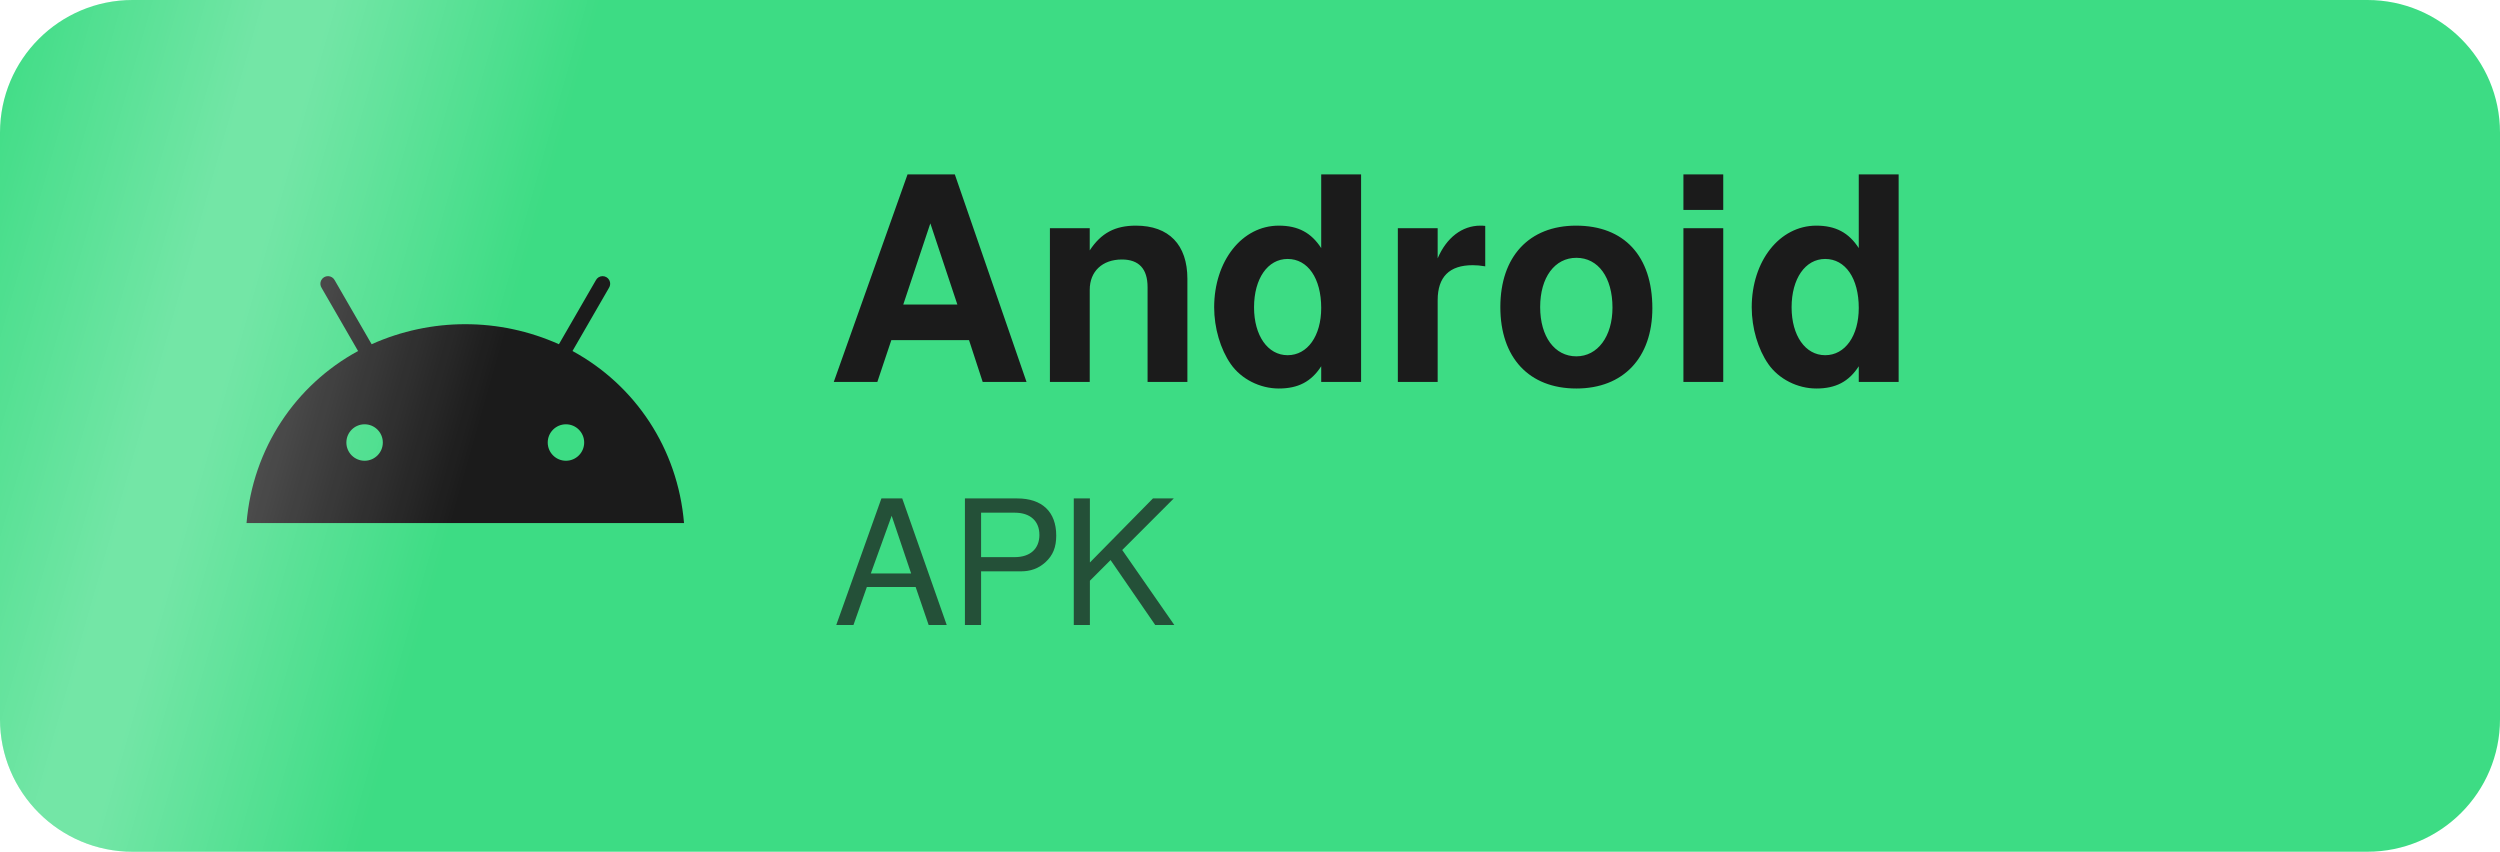
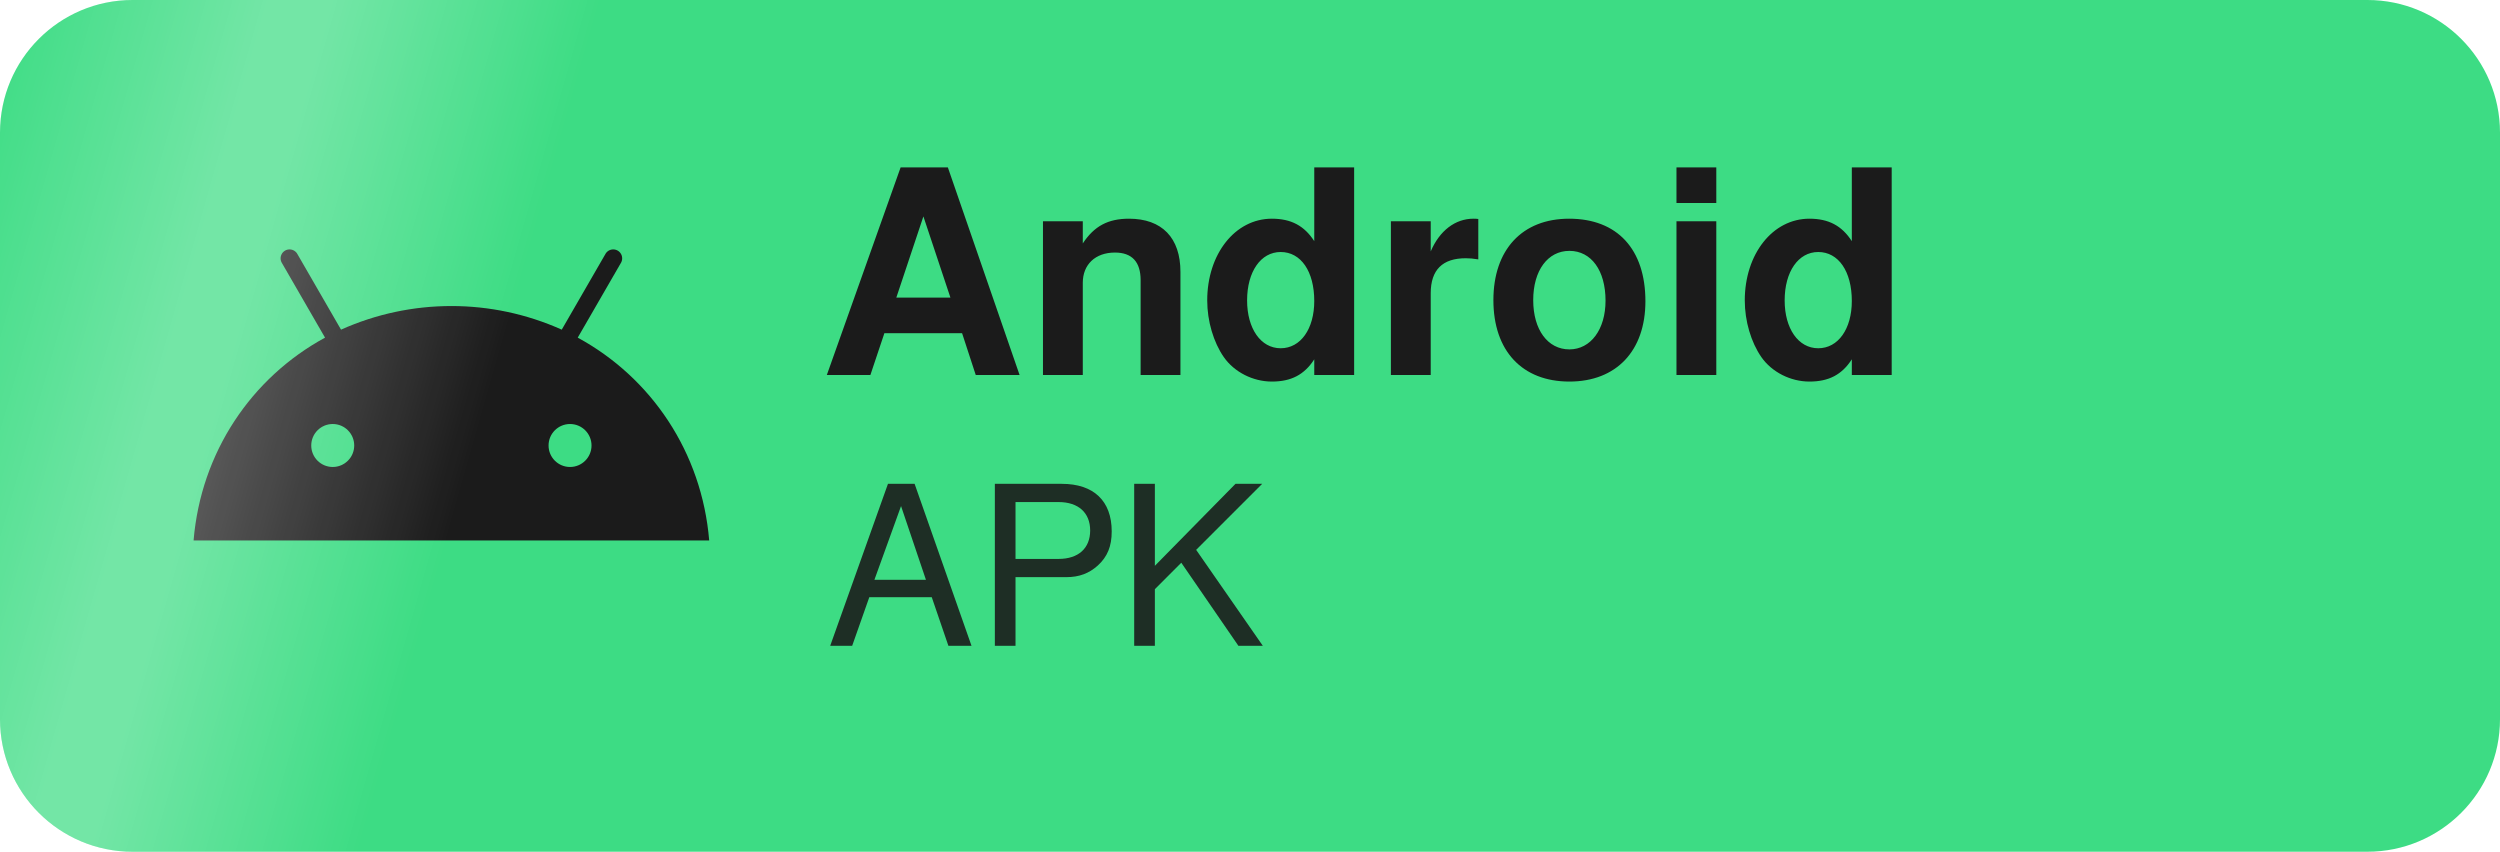
<svg xmlns="http://www.w3.org/2000/svg" viewBox="0 0 720 245.3" width="720" height="245.3" role="img" aria-label="Download the Android app">
  <defs>
    <clipPath id="edge">
      <path d="M38.2,0 H681.8 A38.2,38.2 0 0 1 720,38.2 V207.1 A38.2,38.2 0 0 1 681.8,245.3 H38.2 A38.2,38.2 0 0 1 0,207.1 V38.2 A38.2,38.2 0 0 1 38.2,0 Z" />
    </clipPath>
    <linearGradient id="sheen" x1="0" y1="0" x2="1" y2="0">
      <stop offset="0" stop-color="#fff" stop-opacity="0" />
      <stop offset="0.45" stop-color="#fff" stop-opacity="0.28" />
      <stop offset="0.55" stop-color="#fff" stop-opacity="0.28" />
      <stop offset="1" stop-color="#fff" stop-opacity="0" />
    </linearGradient>
  </defs>
  <style>
    @keyframes pass {
      0%       { transform: translateX(-278.2px); }
      10.55%   { transform: translateX(998.2px); }
      100%     { transform: translateX(998.2px); }
    }
    .band { animation: pass 9.206s linear 4.204s infinite backwards; }
    @media (prefers-reduced-motion: reduce) {
      .band { animation: none; opacity: 0; }
    }
  </style>
  <path d="M38.2,0 H681.8 A38.2,38.2 0 0 1 720,38.2 V207.1 A38.2,38.2 0 0 1 681.8,245.3 H38.2 A38.2,38.2 0 0 1 0,207.1 V38.2 A38.2,38.2 0 0 1 38.2,0 Z" fill="#3ddc84" />
-   <g transform="translate(71.0 66.65) scale(0.21875)" fill="#1b1b1b">
+   <g transform="translate(55.75 56.65) scale(0.25781)" fill="#1b1b1b">
    <path d="M420.55,301.93a24,24,0,1,1,24-24,24,24,0,0,1-24,24m-265.1,0a24,24,0,1,1,24-24,24,24,0,0,1-24,24m273.7-144.48,47.94-83a10,10,0,1,0-17.27-10h0l-48.54,84.07a301.25,301.25,0,0,0-246.56,0L116.18,64.45a10,10,0,1,0-17.27,10h0l47.94,83C64.53,202.22,8.24,285.55,0,384H576c-8.24-98.45-64.54-181.78-146.85-226.55" />
  </g>
-   <text x="238" y="110" font-family="-apple-system, BlinkMacSystemFont, 'Segoe UI', Helvetica, Arial, sans-serif" font-size="82" font-weight="700" fill="#1b1b1b">Android</text>
-   <text x="240" y="180" font-family="-apple-system, BlinkMacSystemFont, 'Segoe UI', Helvetica, Arial, sans-serif" font-size="50" font-weight="400" fill="#1b1b1b" fill-opacity="0.72">APK</text>
+   <text x="236" y="108" font-family="-apple-system, BlinkMacSystemFont, 'Segoe UI', Helvetica, Arial, sans-serif" font-size="82" font-weight="700" fill="#1b1b1b">Android</text>
+   <text x="238" y="186" font-family="-apple-system, BlinkMacSystemFont, 'Segoe UI', Helvetica, Arial, sans-serif" font-size="64" font-weight="400" fill="#1b1b1b" fill-opacity="0.9">APK</text>
  <g clip-path="url(#edge)">
    <g class="band">
      <rect x="0" y="-60" width="173.4" height="365.3" fill="url(#sheen)" transform="skewX(-16)" />
    </g>
  </g>
</svg>
